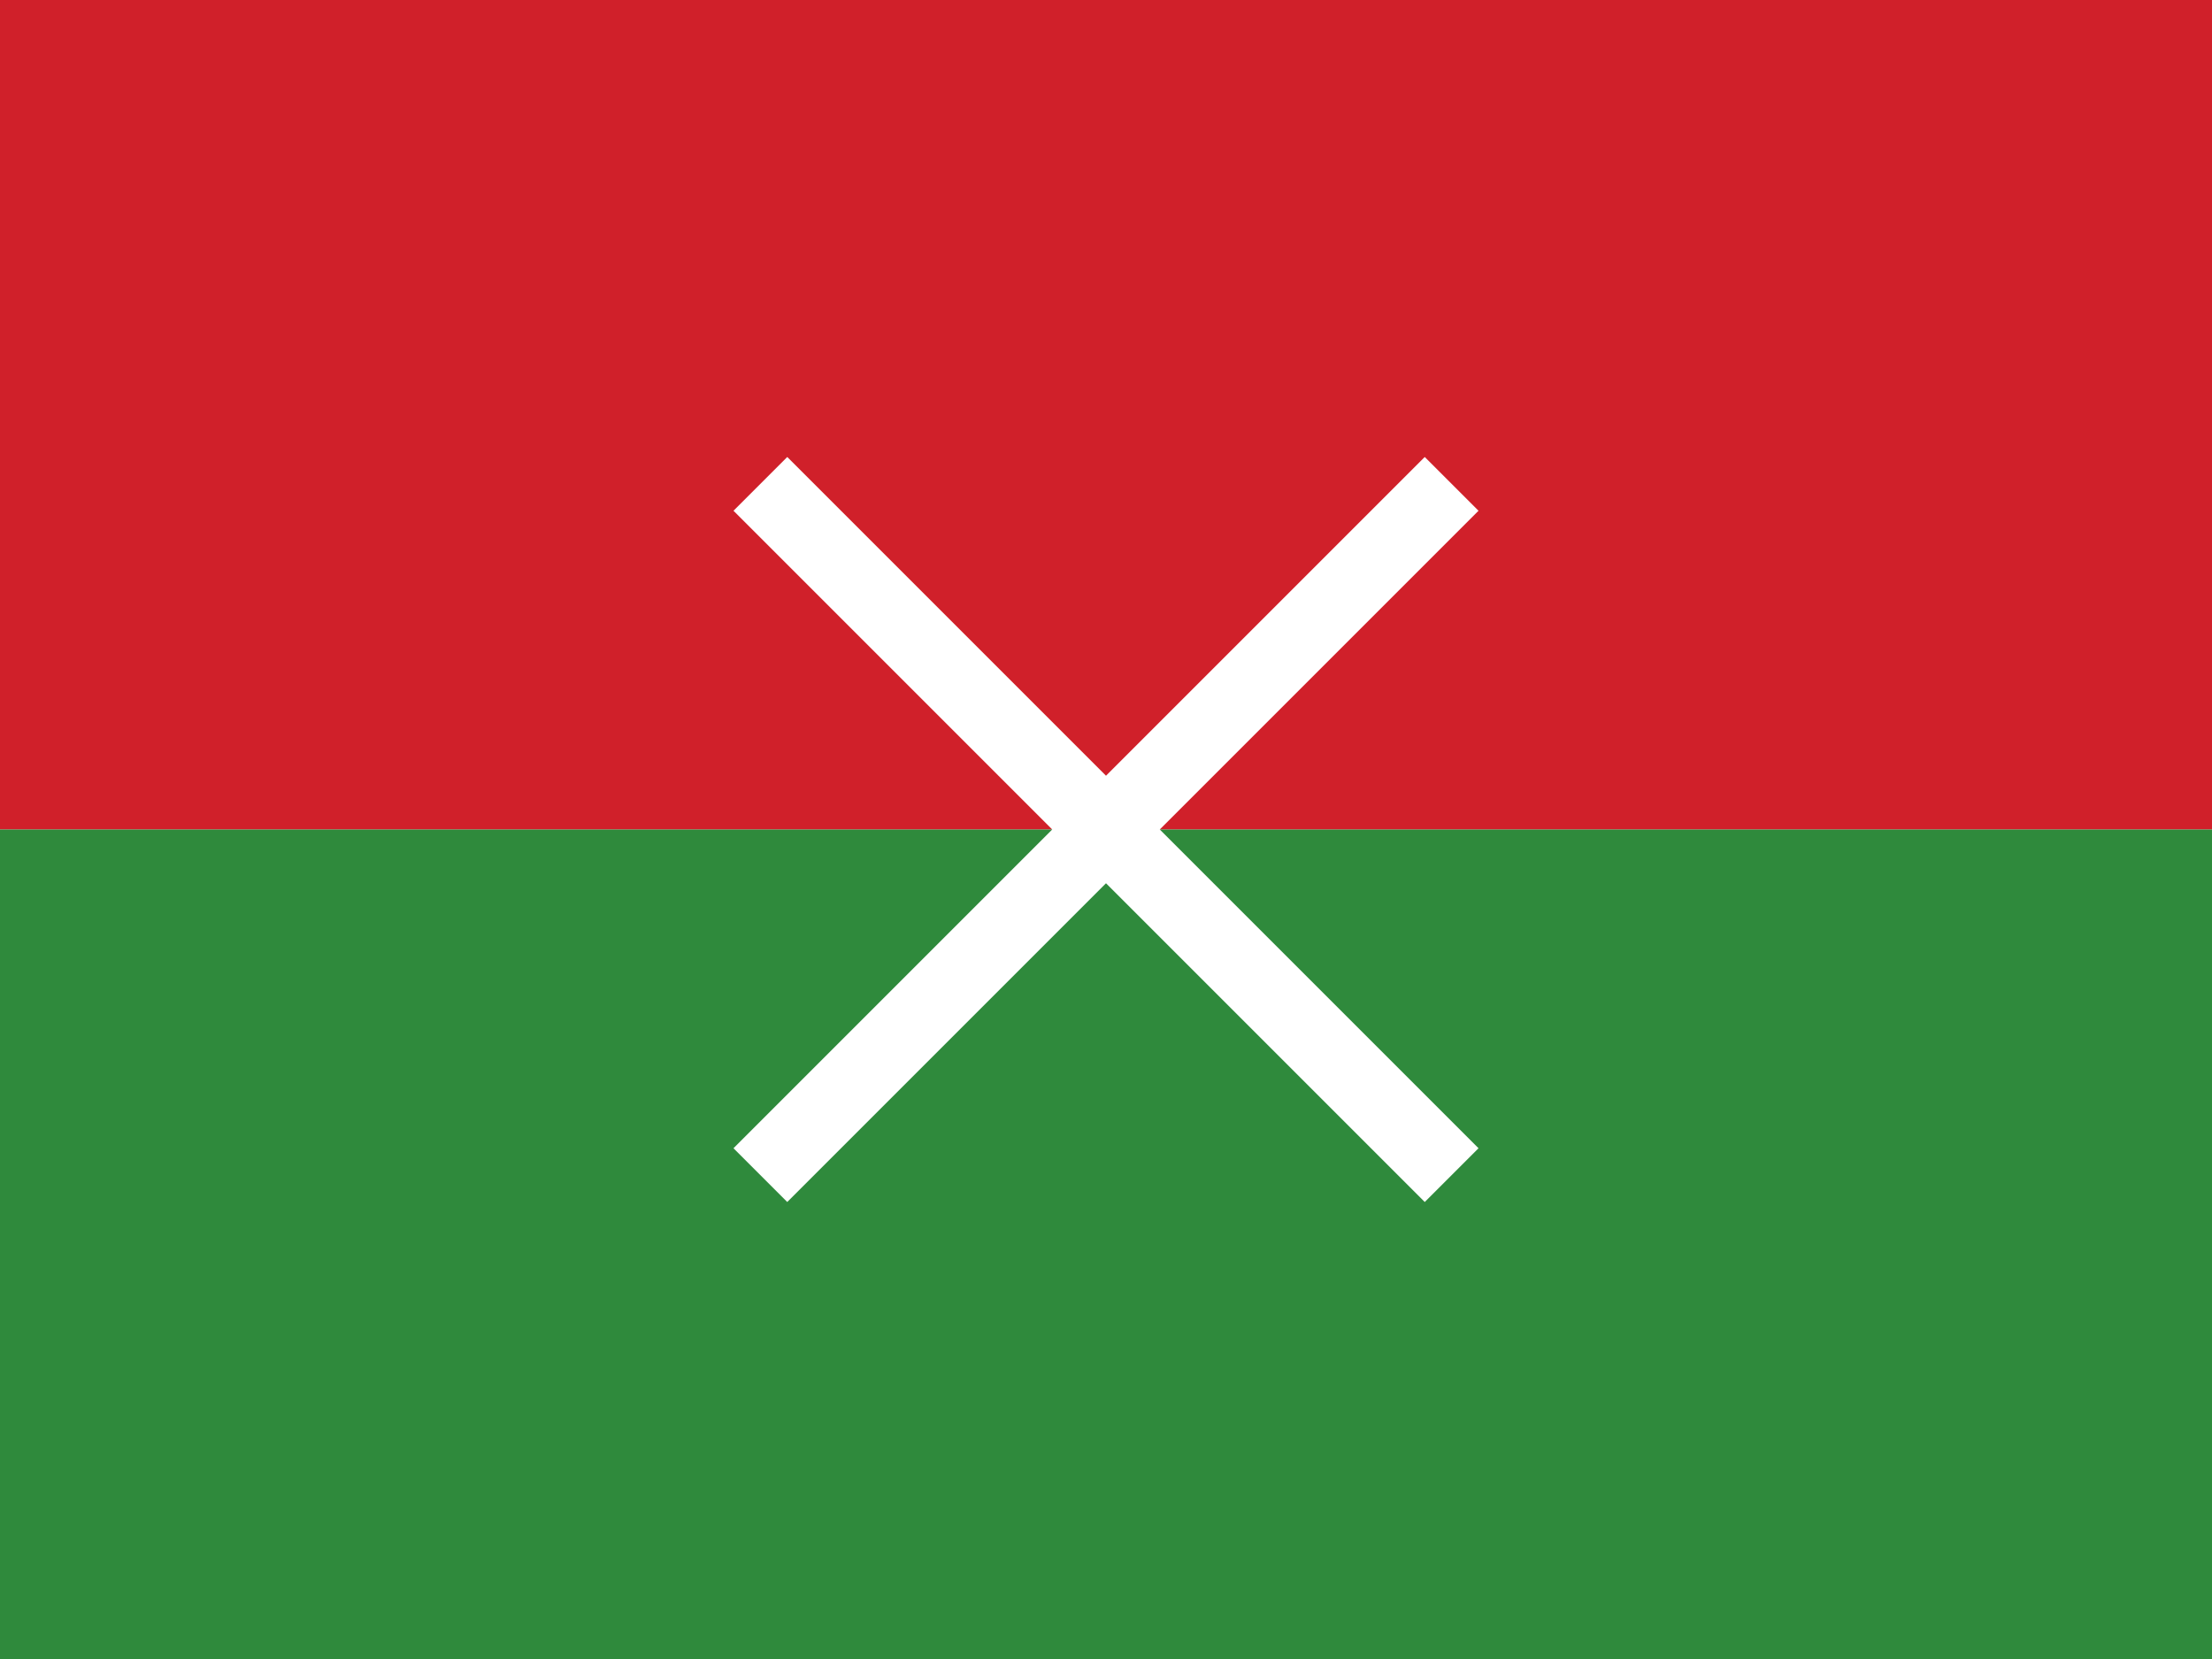
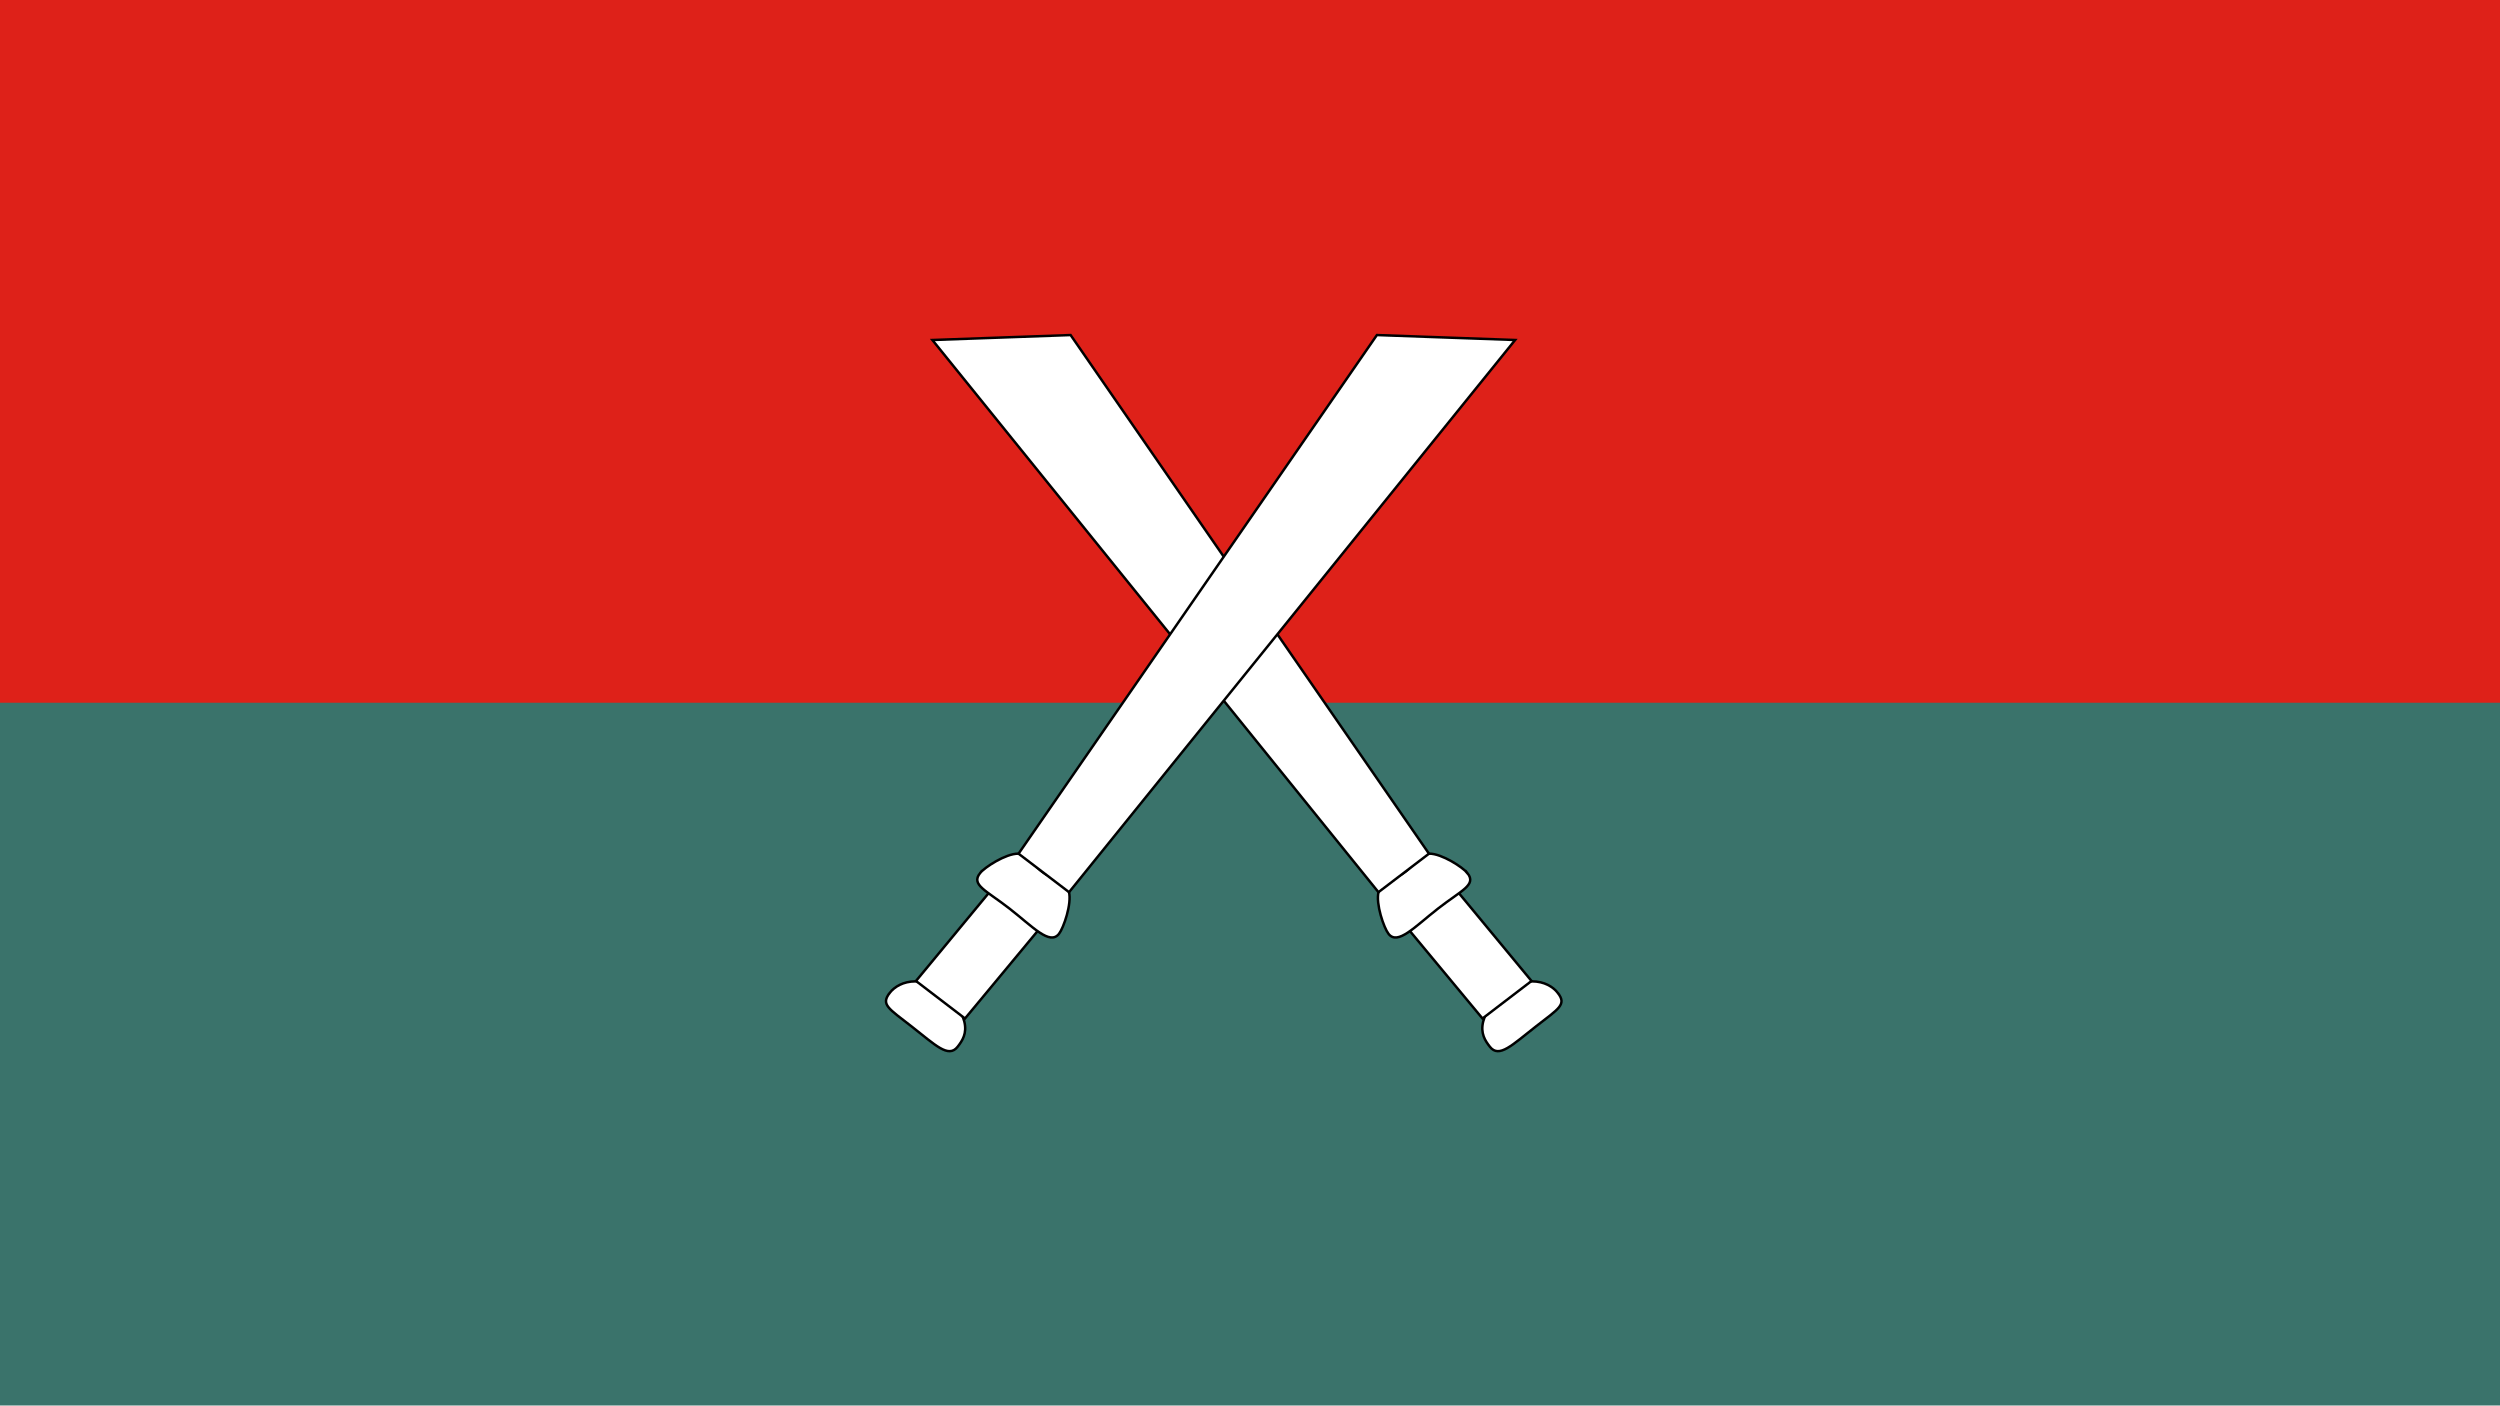
- <svg xmlns="http://www.w3.org/2000/svg" viewBox="0 0 640 480">
-   <path fill="#d0202a" d="M0 0h640v240H0z" />
-   <path fill="#2f8a3c" d="M0 240h640v240H0z" />
-   <path stroke="#fff" stroke-width="22" d="M220 140l200 200M420 140L220 340" />
+ <svg xmlns="http://www.w3.org/2000/svg" xmlns:xlink="http://www.w3.org/1999/xlink" width="1e3" height="562.18">
+   <rect width="1e3" height="562.18" fill="#3a736b" />
+   <rect width="1e3" height="281.09" fill="#de2119" />
+   <g id="a" fill="#fff" stroke="#000">
+     <path d="m623.089 397.123c3.691 4.73 0.574 6.199-8.805 13.517-9.379 7.318-14.644 12.79-18.334 8.06-1.845-2.365-3.87-5.329-2.66-10.123s4.375-7.214 9.064-10.873c4.689-3.659 5.504-5.153 10.446-5.158 4.941-0.005 8.445 2.213 10.29 4.578z" />
+     <path d="m563.312 371.636 19.613-15.138 29.684 35.894-19.613 15.005-29.684-35.762z" />
+     <path d="m586.999 349.267c3.691 4.73-2.383 6.823-11.761 14.141-9.379 7.318-16.143 14.851-19.834 10.121-1.845-2.365-5.185-12.003-3.976-16.797s6.172-4.478 10.861-8.137c4.689-3.659 4.535-7.127 9.477-7.132 4.941-0.005 13.388 5.44 15.233 7.805z" />
+     <path d="m372.956 136.001 55.283-1.983 143.344 207.456-20.206 15.4-178.421-220.873z" />
+   </g>
+   <use xlink:href="#a" transform="scale(-1,1) translate(-979,0)" />
</svg>
